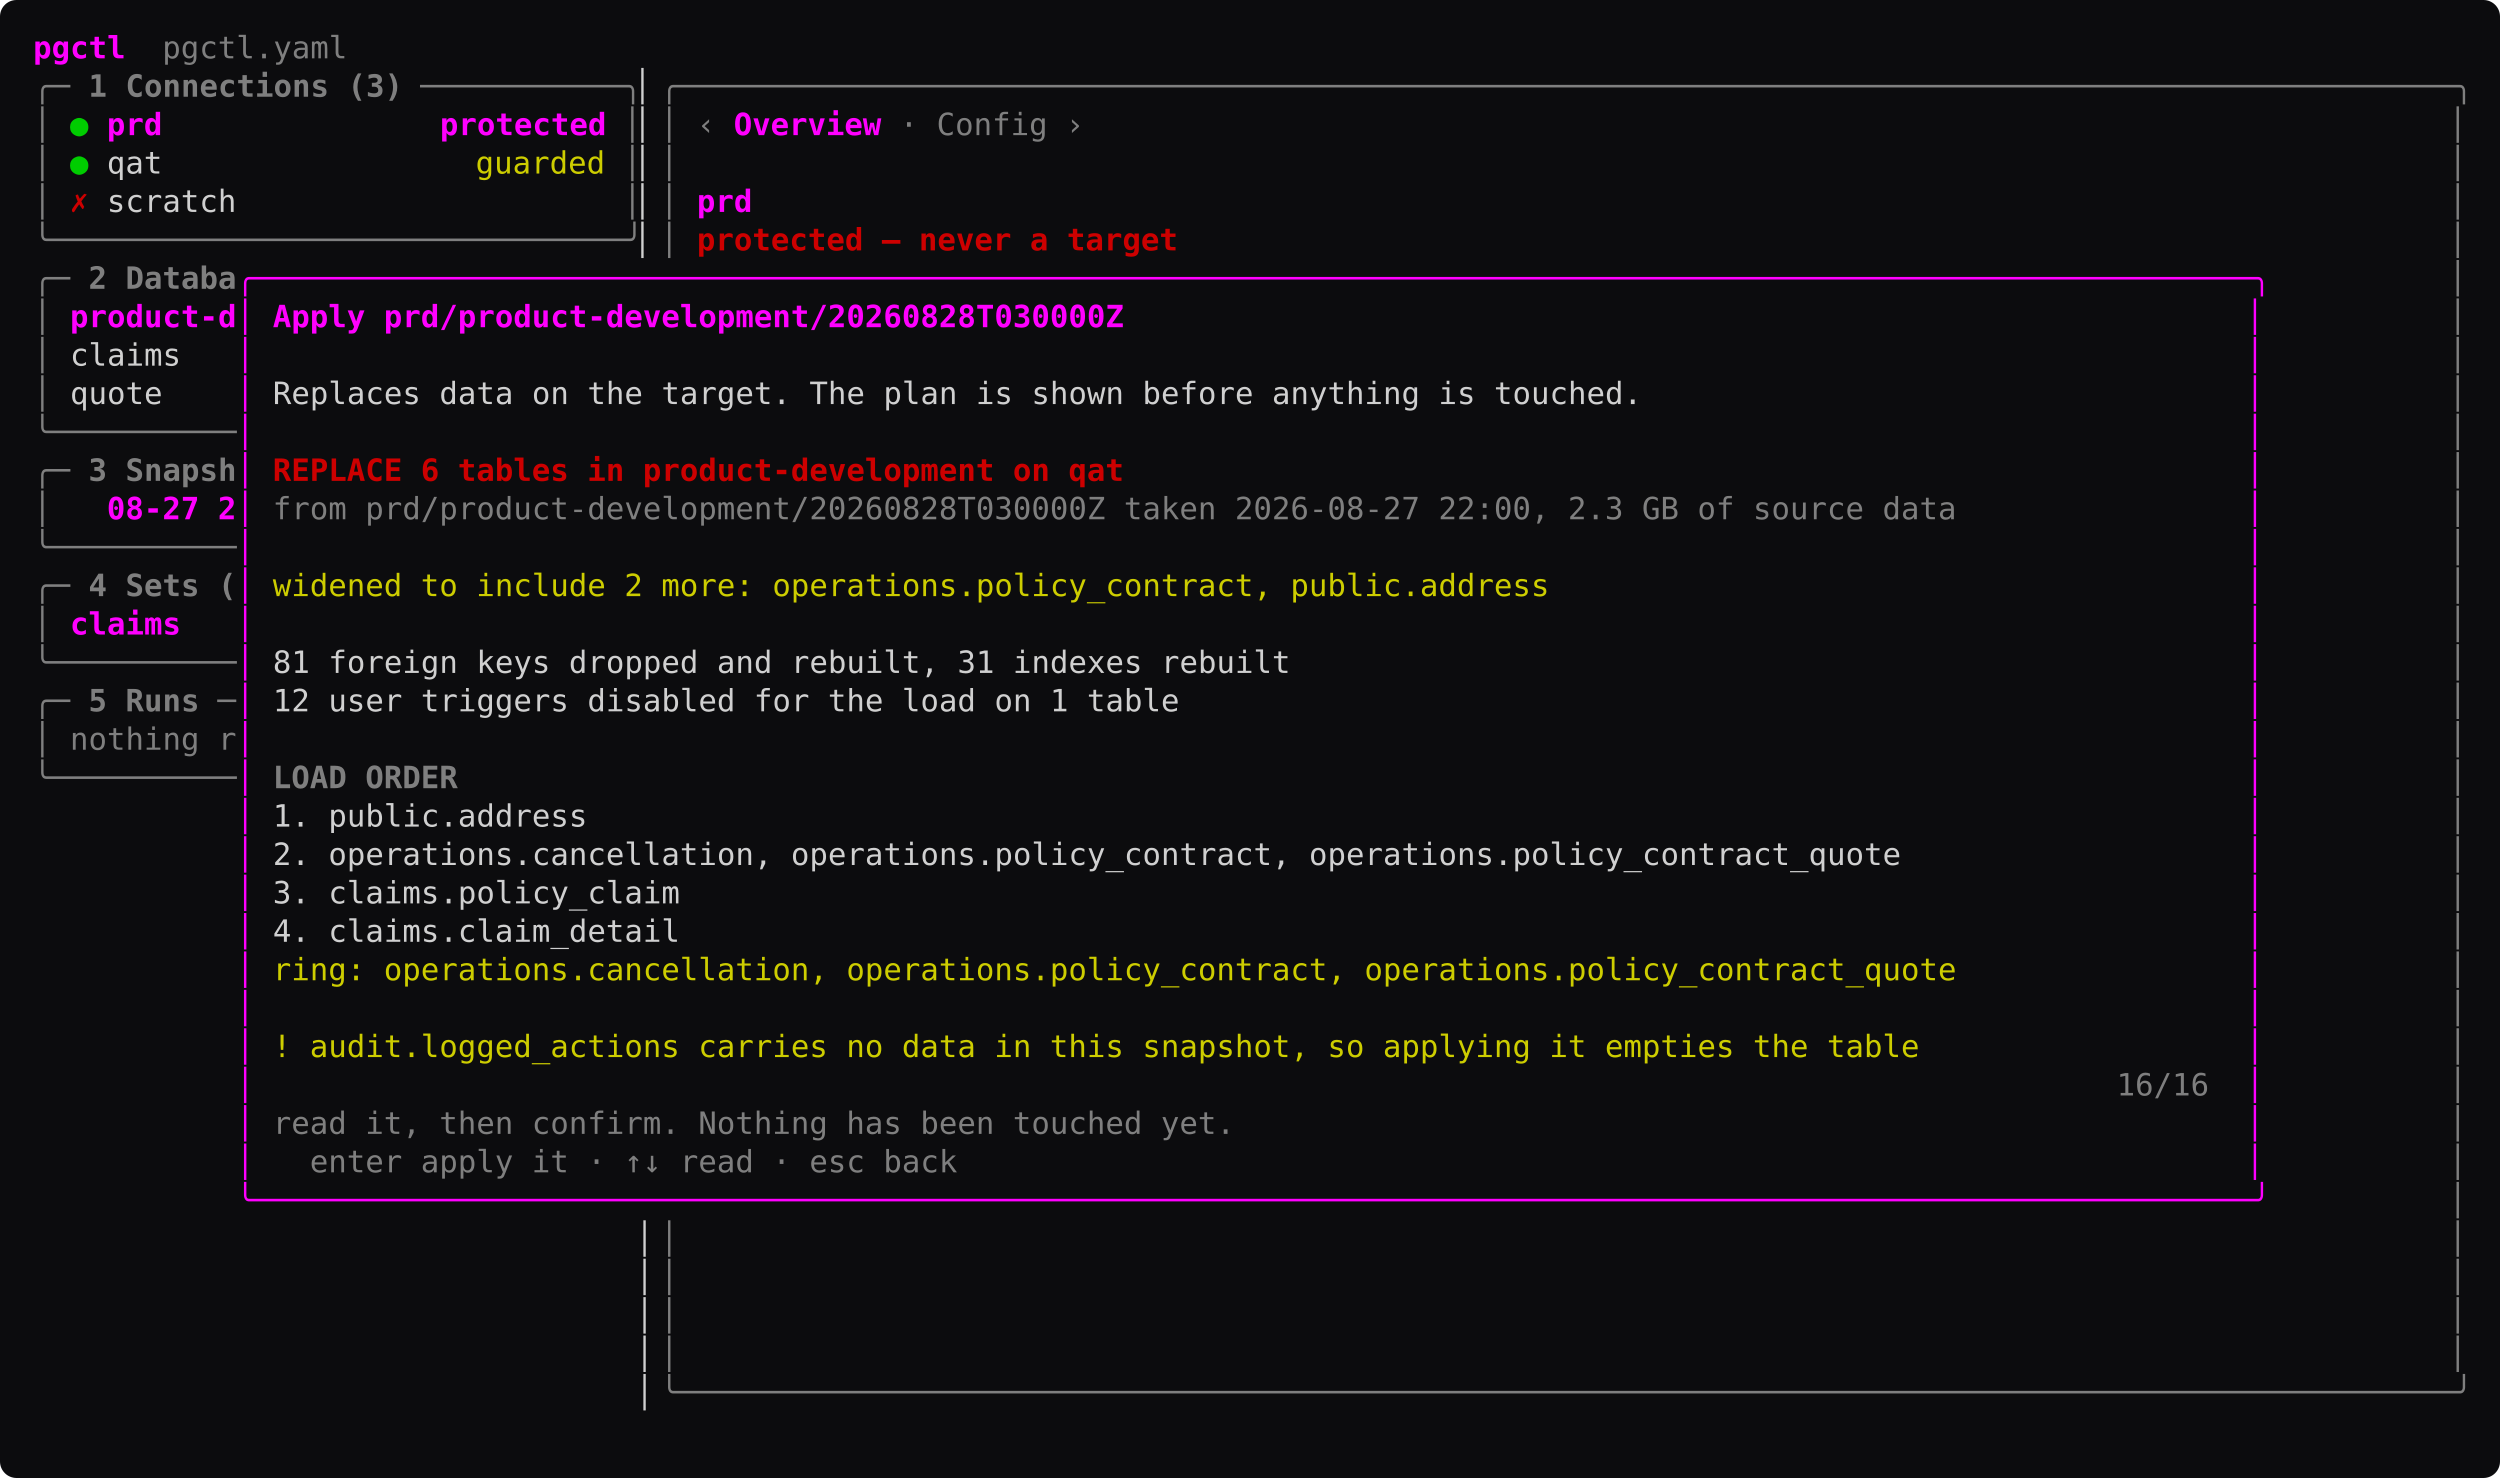
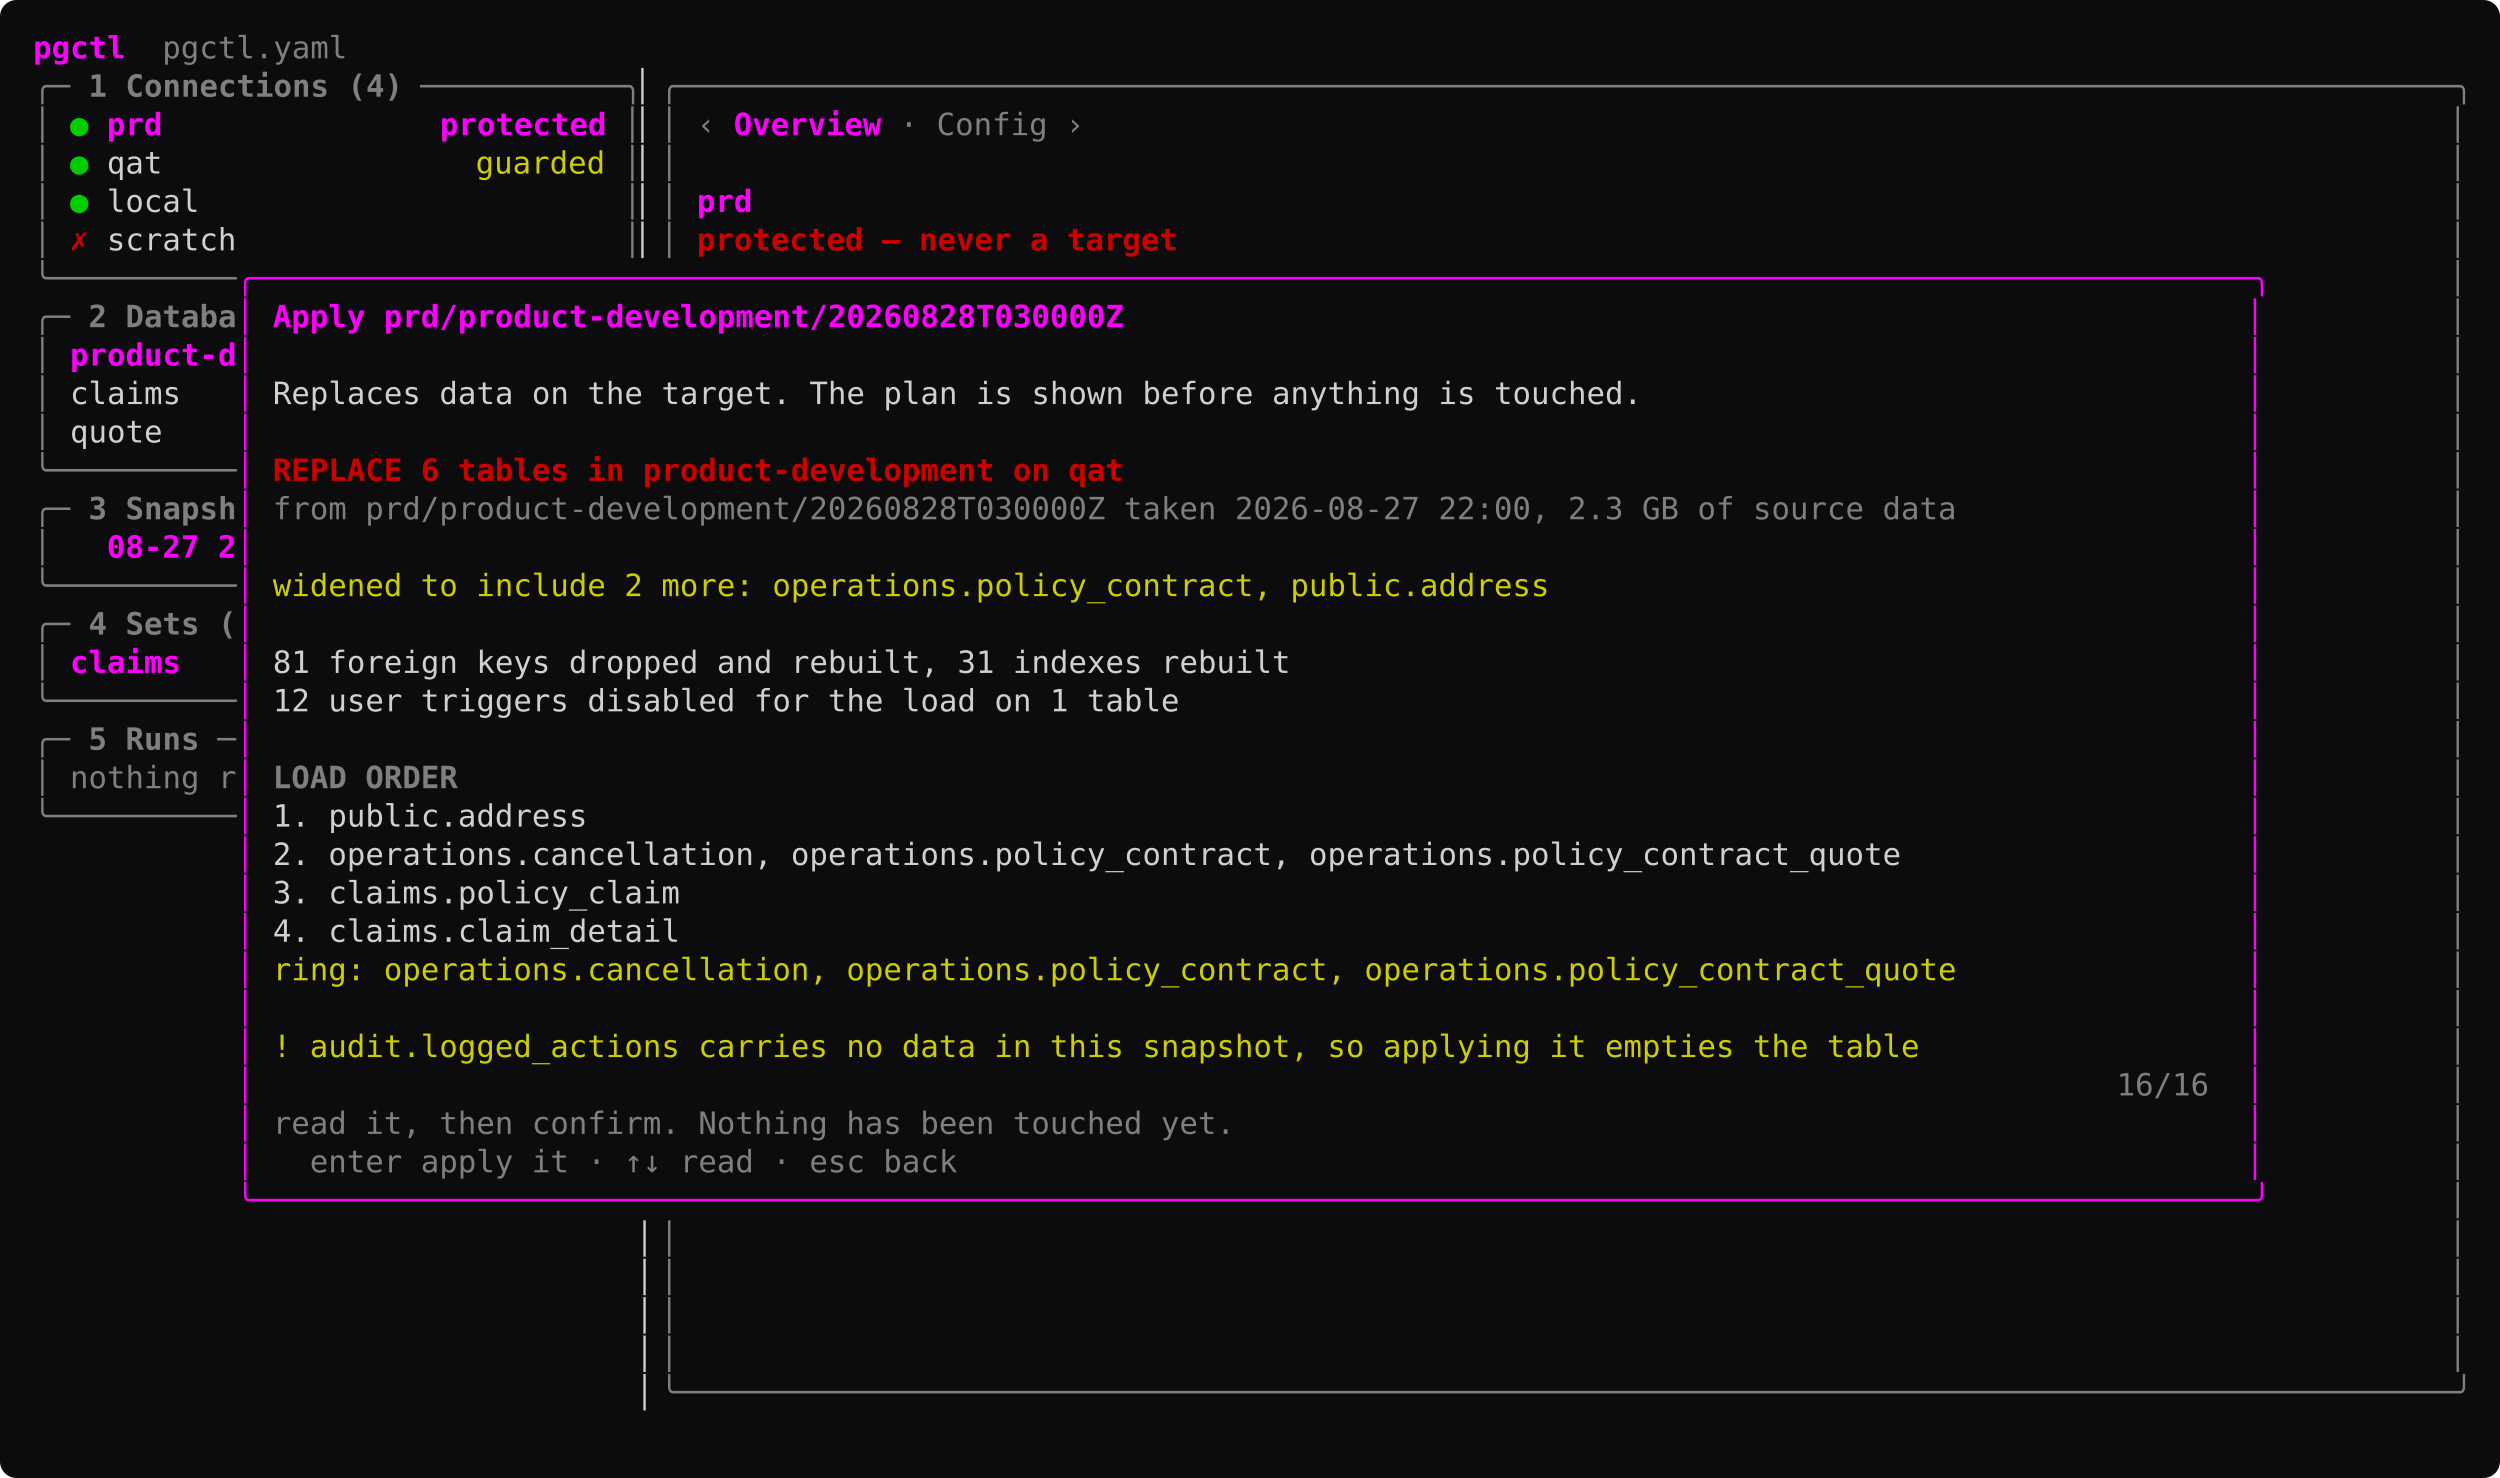
<svg xmlns="http://www.w3.org/2000/svg" width="1057.6" height="625.25" viewBox="0 0 1057.6 625.25" font-family="ui-monospace, 'SF Mono', SFMono-Regular, Menlo, Consolas, 'DejaVu Sans Mono', monospace" font-size="13" role="img">
  <rect width="1057.6" height="625.25" rx="7" fill="#0c0c0e" />
  <text x="14" y="24.68" textLength="39" lengthAdjust="spacing" fill="#ff00ff" font-weight="600" xml:space="preserve">pgctl</text>
  <text x="53" y="24.68" textLength="93.6" lengthAdjust="spacing" fill="#7f7f7f" xml:space="preserve">  pgctl.yaml</text>
  <text x="14" y="40.92" textLength="15.6" lengthAdjust="spacing" fill="#7f7f7f" xml:space="preserve">╭─</text>
-   <text x="29.6" y="40.92" textLength="140.4" lengthAdjust="spacing" fill="#7f7f7f" font-weight="600" xml:space="preserve"> 1 Connections (3)</text>
+   <text x="29.6" y="40.92" textLength="140.4" lengthAdjust="spacing" fill="#7f7f7f" font-weight="600" xml:space="preserve"> 1 Connections (4)</text>
  <text x="177.8" y="40.92" textLength="93.6" lengthAdjust="spacing" fill="#7f7f7f" xml:space="preserve">───────────╮</text>
  <text x="271.4" y="40.92" textLength="7.8" lengthAdjust="spacing" fill="#d0d0d0" xml:space="preserve">▏</text>
  <text x="279.2" y="40.92" textLength="764.4" lengthAdjust="spacing" fill="#7f7f7f" xml:space="preserve">╭────────────────────────────────────────────────────────────────────────────────────────────────╮</text>
  <text x="14" y="57.17" textLength="7.8" lengthAdjust="spacing" fill="#7f7f7f" xml:space="preserve">│</text>
  <text x="29.6" y="57.17" textLength="7.8" lengthAdjust="spacing" fill="#00cd00" xml:space="preserve">●</text>
  <text x="45.2" y="57.17" textLength="210.6" lengthAdjust="spacing" fill="#ff00ff" font-weight="600" xml:space="preserve">prd               protected</text>
  <text x="263.6" y="57.17" textLength="7.8" lengthAdjust="spacing" fill="#7f7f7f" xml:space="preserve">│</text>
  <text x="271.4" y="57.17" textLength="7.8" lengthAdjust="spacing" fill="#d0d0d0" xml:space="preserve">▏</text>
  <text x="279.2" y="57.17" textLength="7.8" lengthAdjust="spacing" fill="#7f7f7f" xml:space="preserve">│</text>
  <text x="294.8" y="57.17" textLength="7.8" lengthAdjust="spacing" fill="#7f7f7f" xml:space="preserve">‹</text>
  <text x="310.4" y="57.17" textLength="7.8" lengthAdjust="spacing" fill="#ff00ff" font-weight="600" xml:space="preserve">O</text>
  <text x="318.2" y="57.17" textLength="7.8" lengthAdjust="spacing" fill="#ff00ff" font-weight="600" xml:space="preserve">v</text>
  <text x="326" y="57.17" textLength="7.8" lengthAdjust="spacing" fill="#ff00ff" font-weight="600" xml:space="preserve">e</text>
  <text x="333.8" y="57.17" textLength="7.8" lengthAdjust="spacing" fill="#ff00ff" font-weight="600" xml:space="preserve">r</text>
  <text x="341.6" y="57.17" textLength="7.8" lengthAdjust="spacing" fill="#ff00ff" font-weight="600" xml:space="preserve">v</text>
  <text x="349.4" y="57.17" textLength="7.8" lengthAdjust="spacing" fill="#ff00ff" font-weight="600" xml:space="preserve">i</text>
  <text x="357.2" y="57.17" textLength="7.8" lengthAdjust="spacing" fill="#ff00ff" font-weight="600" xml:space="preserve">e</text>
  <text x="365" y="57.17" textLength="7.8" lengthAdjust="spacing" fill="#ff00ff" font-weight="600" xml:space="preserve">w</text>
  <text x="380.6" y="57.17" textLength="7.8" lengthAdjust="spacing" fill="#7f7f7f" xml:space="preserve">·</text>
  <text x="388.4" y="57.17" textLength="54.6" lengthAdjust="spacing" fill="#7f7f7f" xml:space="preserve"> Config</text>
  <text x="450.8" y="57.17" textLength="7.8" lengthAdjust="spacing" fill="#7f7f7f" xml:space="preserve">›</text>
  <text x="1035.8" y="57.17" textLength="7.8" lengthAdjust="spacing" fill="#7f7f7f" xml:space="preserve">│</text>
  <text x="14" y="73.42" textLength="7.8" lengthAdjust="spacing" fill="#7f7f7f" xml:space="preserve">│</text>
  <text x="29.6" y="73.42" textLength="7.8" lengthAdjust="spacing" fill="#00cd00" xml:space="preserve">●</text>
  <text x="45.2" y="73.42" textLength="23.4" lengthAdjust="spacing" fill="#d0d0d0" xml:space="preserve">qat</text>
  <text x="201.2" y="73.42" textLength="54.6" lengthAdjust="spacing" fill="#cdcd00" xml:space="preserve">guarded</text>
  <text x="263.6" y="73.42" textLength="7.8" lengthAdjust="spacing" fill="#7f7f7f" xml:space="preserve">│</text>
  <text x="271.4" y="73.42" textLength="7.8" lengthAdjust="spacing" fill="#d0d0d0" xml:space="preserve">▏</text>
  <text x="279.2" y="73.42" textLength="7.8" lengthAdjust="spacing" fill="#7f7f7f" xml:space="preserve">│</text>
  <text x="1035.8" y="73.42" textLength="7.8" lengthAdjust="spacing" fill="#7f7f7f" xml:space="preserve">│</text>
  <text x="14" y="89.67" textLength="7.8" lengthAdjust="spacing" fill="#7f7f7f" xml:space="preserve">│</text>
-   <text x="29.6" y="89.67" textLength="7.8" lengthAdjust="spacing" fill="#cd0000" font-weight="600" xml:space="preserve">✗</text>
-   <text x="45.2" y="89.67" textLength="54.6" lengthAdjust="spacing" fill="#d0d0d0" xml:space="preserve">scratch</text>
+   <text x="29.6" y="89.67" textLength="7.8" lengthAdjust="spacing" fill="#00cd00" xml:space="preserve">●</text>
+   <text x="45.2" y="89.67" textLength="39" lengthAdjust="spacing" fill="#d0d0d0" xml:space="preserve">local</text>
  <text x="263.6" y="89.67" textLength="7.8" lengthAdjust="spacing" fill="#7f7f7f" xml:space="preserve">│</text>
  <text x="271.4" y="89.67" textLength="7.8" lengthAdjust="spacing" fill="#d0d0d0" xml:space="preserve">▏</text>
  <text x="279.2" y="89.67" textLength="7.8" lengthAdjust="spacing" fill="#7f7f7f" xml:space="preserve">│</text>
  <text x="294.8" y="89.67" textLength="23.4" lengthAdjust="spacing" fill="#ff00ff" font-weight="600" xml:space="preserve">prd</text>
  <text x="1035.8" y="89.67" textLength="7.8" lengthAdjust="spacing" fill="#7f7f7f" xml:space="preserve">│</text>
-   <text x="14" y="105.92" textLength="257.4" lengthAdjust="spacing" fill="#7f7f7f" xml:space="preserve">╰───────────────────────────────╯</text>
+   <text x="14" y="105.92" textLength="7.8" lengthAdjust="spacing" fill="#7f7f7f" xml:space="preserve">│</text>
+   <text x="29.6" y="105.92" textLength="7.8" lengthAdjust="spacing" fill="#cd0000" font-weight="600" xml:space="preserve">✗</text>
+   <text x="45.2" y="105.92" textLength="54.6" lengthAdjust="spacing" fill="#d0d0d0" xml:space="preserve">scratch</text>
+   <text x="263.6" y="105.92" textLength="7.8" lengthAdjust="spacing" fill="#7f7f7f" xml:space="preserve">│</text>
  <text x="271.4" y="105.92" textLength="7.8" lengthAdjust="spacing" fill="#d0d0d0" xml:space="preserve">▏</text>
  <text x="279.2" y="105.92" textLength="7.8" lengthAdjust="spacing" fill="#7f7f7f" xml:space="preserve">│</text>
  <text x="294.8" y="105.92" textLength="202.8" lengthAdjust="spacing" fill="#cd0000" font-weight="600" xml:space="preserve">protected — never a target</text>
  <text x="1035.8" y="105.92" textLength="7.8" lengthAdjust="spacing" fill="#7f7f7f" xml:space="preserve">│</text>
-   <text x="14" y="122.17" textLength="15.6" lengthAdjust="spacing" fill="#7f7f7f" xml:space="preserve">╭─</text>
-   <text x="29.6" y="122.17" textLength="70.2" lengthAdjust="spacing" fill="#7f7f7f" font-weight="600" xml:space="preserve"> 2 Databa</text>
+   <text x="14" y="122.17" textLength="85.8" lengthAdjust="spacing" fill="#7f7f7f" xml:space="preserve">╰──────────</text>
  <text x="99.8" y="122.17" textLength="858" lengthAdjust="spacing" fill="#ff00ff" xml:space="preserve">╭────────────────────────────────────────────────────────────────────────────────────────────────────────────╮</text>
  <text x="1035.8" y="122.17" textLength="7.8" lengthAdjust="spacing" fill="#7f7f7f" xml:space="preserve">│</text>
-   <text x="14" y="138.43" textLength="7.8" lengthAdjust="spacing" fill="#7f7f7f" xml:space="preserve">│</text>
-   <text x="29.6" y="138.43" textLength="70.2" lengthAdjust="spacing" fill="#ff00ff" font-weight="600" xml:space="preserve">product-d</text>
+   <text x="14" y="138.43" textLength="15.6" lengthAdjust="spacing" fill="#7f7f7f" xml:space="preserve">╭─</text>
+   <text x="29.6" y="138.43" textLength="70.2" lengthAdjust="spacing" fill="#7f7f7f" font-weight="600" xml:space="preserve"> 2 Databa</text>
  <text x="99.8" y="138.43" textLength="7.8" lengthAdjust="spacing" fill="#ff00ff" xml:space="preserve">│</text>
  <text x="115.4" y="138.43" textLength="358.8" lengthAdjust="spacing" fill="#ff00ff" font-weight="600" xml:space="preserve">Apply prd/product-development/20260828T030000Z</text>
  <text x="950" y="138.43" textLength="7.8" lengthAdjust="spacing" fill="#ff00ff" xml:space="preserve">│</text>
  <text x="1035.8" y="138.43" textLength="7.8" lengthAdjust="spacing" fill="#7f7f7f" xml:space="preserve">│</text>
  <text x="14" y="154.68" textLength="7.8" lengthAdjust="spacing" fill="#7f7f7f" xml:space="preserve">│</text>
-   <text x="21.8" y="154.68" textLength="54.6" lengthAdjust="spacing" fill="#d0d0d0" xml:space="preserve"> claims</text>
+   <text x="29.6" y="154.68" textLength="70.2" lengthAdjust="spacing" fill="#ff00ff" font-weight="600" xml:space="preserve">product-d</text>
  <text x="99.8" y="154.68" textLength="7.8" lengthAdjust="spacing" fill="#ff00ff" xml:space="preserve">│</text>
  <text x="950" y="154.68" textLength="7.8" lengthAdjust="spacing" fill="#ff00ff" xml:space="preserve">│</text>
  <text x="1035.8" y="154.68" textLength="7.8" lengthAdjust="spacing" fill="#7f7f7f" xml:space="preserve">│</text>
  <text x="14" y="170.93" textLength="7.8" lengthAdjust="spacing" fill="#7f7f7f" xml:space="preserve">│</text>
-   <text x="21.8" y="170.93" textLength="46.8" lengthAdjust="spacing" fill="#d0d0d0" xml:space="preserve"> quote</text>
+   <text x="21.8" y="170.93" textLength="54.6" lengthAdjust="spacing" fill="#d0d0d0" xml:space="preserve"> claims</text>
  <text x="99.8" y="170.93" textLength="7.8" lengthAdjust="spacing" fill="#ff00ff" xml:space="preserve">│</text>
  <text x="107.6" y="170.93" textLength="585" lengthAdjust="spacing" fill="#d0d0d0" xml:space="preserve"> Replaces data on the target. The plan is shown before anything is touched.</text>
  <text x="950" y="170.93" textLength="7.8" lengthAdjust="spacing" fill="#ff00ff" xml:space="preserve">│</text>
  <text x="1035.8" y="170.93" textLength="7.8" lengthAdjust="spacing" fill="#7f7f7f" xml:space="preserve">│</text>
-   <text x="14" y="187.18" textLength="85.8" lengthAdjust="spacing" fill="#7f7f7f" xml:space="preserve">╰──────────</text>
+   <text x="14" y="187.18" textLength="7.8" lengthAdjust="spacing" fill="#7f7f7f" xml:space="preserve">│</text>
+   <text x="21.8" y="187.18" textLength="46.8" lengthAdjust="spacing" fill="#d0d0d0" xml:space="preserve"> quote</text>
  <text x="99.8" y="187.18" textLength="7.8" lengthAdjust="spacing" fill="#ff00ff" xml:space="preserve">│</text>
  <text x="950" y="187.18" textLength="7.8" lengthAdjust="spacing" fill="#ff00ff" xml:space="preserve">│</text>
  <text x="1035.8" y="187.18" textLength="7.8" lengthAdjust="spacing" fill="#7f7f7f" xml:space="preserve">│</text>
-   <text x="14" y="203.43" textLength="15.6" lengthAdjust="spacing" fill="#7f7f7f" xml:space="preserve">╭─</text>
-   <text x="29.6" y="203.43" textLength="70.2" lengthAdjust="spacing" fill="#7f7f7f" font-weight="600" xml:space="preserve"> 3 Snapsh</text>
+   <text x="14" y="203.43" textLength="85.8" lengthAdjust="spacing" fill="#7f7f7f" xml:space="preserve">╰──────────</text>
  <text x="99.8" y="203.43" textLength="7.8" lengthAdjust="spacing" fill="#ff00ff" xml:space="preserve">│</text>
  <text x="115.4" y="203.43" textLength="358.8" lengthAdjust="spacing" fill="#cd0000" font-weight="600" xml:space="preserve">REPLACE 6 tables in product-development on qat</text>
  <text x="950" y="203.43" textLength="7.8" lengthAdjust="spacing" fill="#ff00ff" xml:space="preserve">│</text>
  <text x="1035.8" y="203.43" textLength="7.8" lengthAdjust="spacing" fill="#7f7f7f" xml:space="preserve">│</text>
-   <text x="14" y="219.68" textLength="7.8" lengthAdjust="spacing" fill="#7f7f7f" xml:space="preserve">│</text>
-   <text x="45.2" y="219.68" textLength="54.6" lengthAdjust="spacing" fill="#ff00ff" font-weight="600" xml:space="preserve">08-27 2</text>
+   <text x="14" y="219.68" textLength="15.6" lengthAdjust="spacing" fill="#7f7f7f" xml:space="preserve">╭─</text>
+   <text x="29.6" y="219.68" textLength="70.2" lengthAdjust="spacing" fill="#7f7f7f" font-weight="600" xml:space="preserve"> 3 Snapsh</text>
  <text x="99.8" y="219.68" textLength="7.8" lengthAdjust="spacing" fill="#ff00ff" xml:space="preserve">│</text>
  <text x="115.4" y="219.68" textLength="709.8" lengthAdjust="spacing" fill="#7f7f7f" xml:space="preserve">from prd/product-development/20260828T030000Z taken 2026-08-27 22:00, 2.3 GB of source data</text>
  <text x="950" y="219.68" textLength="7.8" lengthAdjust="spacing" fill="#ff00ff" xml:space="preserve">│</text>
  <text x="1035.8" y="219.68" textLength="7.8" lengthAdjust="spacing" fill="#7f7f7f" xml:space="preserve">│</text>
-   <text x="14" y="235.93" textLength="85.8" lengthAdjust="spacing" fill="#7f7f7f" xml:space="preserve">╰──────────</text>
+   <text x="14" y="235.93" textLength="7.8" lengthAdjust="spacing" fill="#7f7f7f" xml:space="preserve">│</text>
+   <text x="45.2" y="235.93" textLength="54.6" lengthAdjust="spacing" fill="#ff00ff" font-weight="600" xml:space="preserve">08-27 2</text>
  <text x="99.8" y="235.93" textLength="7.8" lengthAdjust="spacing" fill="#ff00ff" xml:space="preserve">│</text>
  <text x="950" y="235.93" textLength="7.8" lengthAdjust="spacing" fill="#ff00ff" xml:space="preserve">│</text>
  <text x="1035.8" y="235.93" textLength="7.8" lengthAdjust="spacing" fill="#7f7f7f" xml:space="preserve">│</text>
-   <text x="14" y="252.18" textLength="15.6" lengthAdjust="spacing" fill="#7f7f7f" xml:space="preserve">╭─</text>
-   <text x="29.6" y="252.18" textLength="70.2" lengthAdjust="spacing" fill="#7f7f7f" font-weight="600" xml:space="preserve"> 4 Sets (</text>
+   <text x="14" y="252.18" textLength="85.8" lengthAdjust="spacing" fill="#7f7f7f" xml:space="preserve">╰──────────</text>
  <text x="99.8" y="252.18" textLength="7.8" lengthAdjust="spacing" fill="#ff00ff" xml:space="preserve">│</text>
  <text x="115.4" y="252.18" textLength="538.2" lengthAdjust="spacing" fill="#cdcd00" xml:space="preserve">widened to include 2 more: operations.policy_contract, public.address</text>
  <text x="950" y="252.18" textLength="7.8" lengthAdjust="spacing" fill="#ff00ff" xml:space="preserve">│</text>
  <text x="1035.8" y="252.18" textLength="7.8" lengthAdjust="spacing" fill="#7f7f7f" xml:space="preserve">│</text>
-   <text x="14" y="268.43" textLength="7.8" lengthAdjust="spacing" fill="#7f7f7f" xml:space="preserve">│</text>
-   <text x="29.6" y="268.43" textLength="46.8" lengthAdjust="spacing" fill="#ff00ff" font-weight="600" xml:space="preserve">claims</text>
+   <text x="14" y="268.43" textLength="15.6" lengthAdjust="spacing" fill="#7f7f7f" xml:space="preserve">╭─</text>
+   <text x="29.6" y="268.43" textLength="70.2" lengthAdjust="spacing" fill="#7f7f7f" font-weight="600" xml:space="preserve"> 4 Sets (</text>
  <text x="99.8" y="268.43" textLength="7.8" lengthAdjust="spacing" fill="#ff00ff" xml:space="preserve">│</text>
  <text x="950" y="268.43" textLength="7.8" lengthAdjust="spacing" fill="#ff00ff" xml:space="preserve">│</text>
  <text x="1035.8" y="268.43" textLength="7.8" lengthAdjust="spacing" fill="#7f7f7f" xml:space="preserve">│</text>
-   <text x="14" y="284.68" textLength="85.8" lengthAdjust="spacing" fill="#7f7f7f" xml:space="preserve">╰──────────</text>
+   <text x="14" y="284.68" textLength="7.8" lengthAdjust="spacing" fill="#7f7f7f" xml:space="preserve">│</text>
+   <text x="29.6" y="284.68" textLength="46.8" lengthAdjust="spacing" fill="#ff00ff" font-weight="600" xml:space="preserve">claims</text>
  <text x="99.8" y="284.68" textLength="7.8" lengthAdjust="spacing" fill="#ff00ff" xml:space="preserve">│</text>
  <text x="107.6" y="284.68" textLength="436.8" lengthAdjust="spacing" fill="#d0d0d0" xml:space="preserve"> 81 foreign keys dropped and rebuilt, 31 indexes rebuilt</text>
  <text x="950" y="284.68" textLength="7.8" lengthAdjust="spacing" fill="#ff00ff" xml:space="preserve">│</text>
  <text x="1035.8" y="284.68" textLength="7.8" lengthAdjust="spacing" fill="#7f7f7f" xml:space="preserve">│</text>
-   <text x="14" y="300.93" textLength="15.6" lengthAdjust="spacing" fill="#7f7f7f" xml:space="preserve">╭─</text>
-   <text x="29.6" y="300.93" textLength="54.6" lengthAdjust="spacing" fill="#7f7f7f" font-weight="600" xml:space="preserve"> 5 Runs</text>
-   <text x="92" y="300.93" textLength="7.8" lengthAdjust="spacing" fill="#7f7f7f" xml:space="preserve">─</text>
+   <text x="14" y="300.93" textLength="85.8" lengthAdjust="spacing" fill="#7f7f7f" xml:space="preserve">╰──────────</text>
  <text x="99.8" y="300.93" textLength="7.8" lengthAdjust="spacing" fill="#ff00ff" xml:space="preserve">│</text>
  <text x="107.6" y="300.93" textLength="390" lengthAdjust="spacing" fill="#d0d0d0" xml:space="preserve"> 12 user triggers disabled for the load on 1 table</text>
  <text x="950" y="300.93" textLength="7.8" lengthAdjust="spacing" fill="#ff00ff" xml:space="preserve">│</text>
  <text x="1035.8" y="300.93" textLength="7.8" lengthAdjust="spacing" fill="#7f7f7f" xml:space="preserve">│</text>
-   <text x="14" y="317.18" textLength="7.8" lengthAdjust="spacing" fill="#7f7f7f" xml:space="preserve">│</text>
-   <text x="29.6" y="317.18" textLength="70.2" lengthAdjust="spacing" fill="#7f7f7f" xml:space="preserve">nothing r</text>
+   <text x="14" y="317.18" textLength="15.6" lengthAdjust="spacing" fill="#7f7f7f" xml:space="preserve">╭─</text>
+   <text x="29.6" y="317.18" textLength="54.6" lengthAdjust="spacing" fill="#7f7f7f" font-weight="600" xml:space="preserve"> 5 Runs</text>
+   <text x="92" y="317.18" textLength="7.8" lengthAdjust="spacing" fill="#7f7f7f" xml:space="preserve">─</text>
  <text x="99.8" y="317.18" textLength="7.8" lengthAdjust="spacing" fill="#ff00ff" xml:space="preserve">│</text>
  <text x="950" y="317.18" textLength="7.8" lengthAdjust="spacing" fill="#ff00ff" xml:space="preserve">│</text>
  <text x="1035.8" y="317.18" textLength="7.8" lengthAdjust="spacing" fill="#7f7f7f" xml:space="preserve">│</text>
-   <text x="14" y="333.43" textLength="85.8" lengthAdjust="spacing" fill="#7f7f7f" xml:space="preserve">╰──────────</text>
+   <text x="14" y="333.43" textLength="7.8" lengthAdjust="spacing" fill="#7f7f7f" xml:space="preserve">│</text>
+   <text x="29.6" y="333.43" textLength="70.2" lengthAdjust="spacing" fill="#7f7f7f" xml:space="preserve">nothing r</text>
  <text x="99.8" y="333.43" textLength="7.8" lengthAdjust="spacing" fill="#ff00ff" xml:space="preserve">│</text>
  <text x="115.4" y="333.43" textLength="78" lengthAdjust="spacing" fill="#7f7f7f" font-weight="600" xml:space="preserve">LOAD ORDER</text>
  <text x="950" y="333.43" textLength="7.8" lengthAdjust="spacing" fill="#ff00ff" xml:space="preserve">│</text>
  <text x="1035.8" y="333.43" textLength="7.8" lengthAdjust="spacing" fill="#7f7f7f" xml:space="preserve">│</text>
+   <text x="14" y="349.68" textLength="85.8" lengthAdjust="spacing" fill="#7f7f7f" xml:space="preserve">╰──────────</text>
  <text x="99.8" y="349.68" textLength="7.8" lengthAdjust="spacing" fill="#ff00ff" xml:space="preserve">│</text>
  <text x="107.6" y="349.68" textLength="140.4" lengthAdjust="spacing" fill="#d0d0d0" xml:space="preserve"> 1. public.address</text>
  <text x="950" y="349.68" textLength="7.8" lengthAdjust="spacing" fill="#ff00ff" xml:space="preserve">│</text>
  <text x="1035.8" y="349.68" textLength="7.8" lengthAdjust="spacing" fill="#7f7f7f" xml:space="preserve">│</text>
  <text x="99.8" y="365.93" textLength="7.8" lengthAdjust="spacing" fill="#ff00ff" xml:space="preserve">│</text>
  <text x="107.6" y="365.93" textLength="694.2" lengthAdjust="spacing" fill="#d0d0d0" xml:space="preserve"> 2. operations.cancellation, operations.policy_contract, operations.policy_contract_quote</text>
  <text x="950" y="365.93" textLength="7.8" lengthAdjust="spacing" fill="#ff00ff" xml:space="preserve">│</text>
  <text x="1035.8" y="365.93" textLength="7.8" lengthAdjust="spacing" fill="#7f7f7f" xml:space="preserve">│</text>
  <text x="99.8" y="382.18" textLength="7.8" lengthAdjust="spacing" fill="#ff00ff" xml:space="preserve">│</text>
  <text x="107.6" y="382.18" textLength="179.4" lengthAdjust="spacing" fill="#d0d0d0" xml:space="preserve"> 3. claims.policy_claim</text>
  <text x="950" y="382.18" textLength="7.8" lengthAdjust="spacing" fill="#ff00ff" xml:space="preserve">│</text>
  <text x="1035.8" y="382.18" textLength="7.8" lengthAdjust="spacing" fill="#7f7f7f" xml:space="preserve">│</text>
  <text x="99.8" y="398.43" textLength="7.8" lengthAdjust="spacing" fill="#ff00ff" xml:space="preserve">│</text>
  <text x="107.6" y="398.43" textLength="179.4" lengthAdjust="spacing" fill="#d0d0d0" xml:space="preserve"> 4. claims.claim_detail</text>
  <text x="950" y="398.43" textLength="7.8" lengthAdjust="spacing" fill="#ff00ff" xml:space="preserve">│</text>
  <text x="1035.8" y="398.43" textLength="7.8" lengthAdjust="spacing" fill="#7f7f7f" xml:space="preserve">│</text>
  <text x="99.8" y="414.68" textLength="7.8" lengthAdjust="spacing" fill="#ff00ff" xml:space="preserve">│</text>
  <text x="115.4" y="414.68" textLength="709.8" lengthAdjust="spacing" fill="#cdcd00" xml:space="preserve">ring: operations.cancellation, operations.policy_contract, operations.policy_contract_quote</text>
  <text x="950" y="414.68" textLength="7.8" lengthAdjust="spacing" fill="#ff00ff" xml:space="preserve">│</text>
  <text x="1035.8" y="414.68" textLength="7.8" lengthAdjust="spacing" fill="#7f7f7f" xml:space="preserve">│</text>
  <text x="99.8" y="430.93" textLength="7.8" lengthAdjust="spacing" fill="#ff00ff" xml:space="preserve">│</text>
  <text x="950" y="430.93" textLength="7.8" lengthAdjust="spacing" fill="#ff00ff" xml:space="preserve">│</text>
  <text x="1035.8" y="430.93" textLength="7.8" lengthAdjust="spacing" fill="#7f7f7f" xml:space="preserve">│</text>
  <text x="99.8" y="447.18" textLength="7.8" lengthAdjust="spacing" fill="#ff00ff" xml:space="preserve">│</text>
  <text x="115.4" y="447.18" textLength="694.2" lengthAdjust="spacing" fill="#cdcd00" xml:space="preserve">! audit.logged_actions carries no data in this snapshot, so applying it empties the table</text>
  <text x="950" y="447.18" textLength="7.8" lengthAdjust="spacing" fill="#ff00ff" xml:space="preserve">│</text>
  <text x="1035.8" y="447.18" textLength="7.8" lengthAdjust="spacing" fill="#7f7f7f" xml:space="preserve">│</text>
  <text x="99.8" y="463.43" textLength="7.8" lengthAdjust="spacing" fill="#ff00ff" xml:space="preserve">│</text>
  <text x="895.4" y="463.43" textLength="39" lengthAdjust="spacing" fill="#7f7f7f" xml:space="preserve">16/16</text>
  <text x="950" y="463.43" textLength="7.8" lengthAdjust="spacing" fill="#ff00ff" xml:space="preserve">│</text>
  <text x="1035.8" y="463.43" textLength="7.8" lengthAdjust="spacing" fill="#7f7f7f" xml:space="preserve">│</text>
  <text x="99.8" y="479.68" textLength="7.8" lengthAdjust="spacing" fill="#ff00ff" xml:space="preserve">│</text>
  <text x="115.4" y="479.68" textLength="405.6" lengthAdjust="spacing" fill="#7f7f7f" xml:space="preserve">read it, then confirm. Nothing has been touched yet.</text>
  <text x="950" y="479.68" textLength="7.8" lengthAdjust="spacing" fill="#ff00ff" xml:space="preserve">│</text>
  <text x="1035.8" y="479.68" textLength="7.8" lengthAdjust="spacing" fill="#7f7f7f" xml:space="preserve">│</text>
  <text x="99.8" y="495.93" textLength="7.8" lengthAdjust="spacing" fill="#ff00ff" xml:space="preserve">│</text>
  <text x="115.4" y="495.93" textLength="288.6" lengthAdjust="spacing" fill="#7f7f7f" xml:space="preserve">  enter apply it · ↑↓ read · esc back</text>
  <text x="950" y="495.93" textLength="7.8" lengthAdjust="spacing" fill="#ff00ff" xml:space="preserve">│</text>
  <text x="1035.8" y="495.93" textLength="7.8" lengthAdjust="spacing" fill="#7f7f7f" xml:space="preserve">│</text>
  <text x="99.8" y="512.17" textLength="858" lengthAdjust="spacing" fill="#ff00ff" xml:space="preserve">╰────────────────────────────────────────────────────────────────────────────────────────────────────────────╯</text>
  <text x="1035.8" y="512.17" textLength="7.8" lengthAdjust="spacing" fill="#7f7f7f" xml:space="preserve">│</text>
  <text x="14" y="528.42" textLength="265.2" lengthAdjust="spacing" fill="#d0d0d0" xml:space="preserve">                                 ▏</text>
  <text x="279.2" y="528.42" textLength="7.8" lengthAdjust="spacing" fill="#7f7f7f" xml:space="preserve">│</text>
  <text x="1035.8" y="528.42" textLength="7.8" lengthAdjust="spacing" fill="#7f7f7f" xml:space="preserve">│</text>
  <text x="14" y="544.67" textLength="265.2" lengthAdjust="spacing" fill="#d0d0d0" xml:space="preserve">                                 ▏</text>
  <text x="279.2" y="544.67" textLength="7.8" lengthAdjust="spacing" fill="#7f7f7f" xml:space="preserve">│</text>
  <text x="1035.8" y="544.67" textLength="7.8" lengthAdjust="spacing" fill="#7f7f7f" xml:space="preserve">│</text>
  <text x="14" y="560.92" textLength="265.2" lengthAdjust="spacing" fill="#d0d0d0" xml:space="preserve">                                 ▏</text>
  <text x="279.2" y="560.92" textLength="7.8" lengthAdjust="spacing" fill="#7f7f7f" xml:space="preserve">│</text>
  <text x="1035.8" y="560.92" textLength="7.8" lengthAdjust="spacing" fill="#7f7f7f" xml:space="preserve">│</text>
  <text x="14" y="577.17" textLength="265.2" lengthAdjust="spacing" fill="#d0d0d0" xml:space="preserve">                                 ▏</text>
  <text x="279.2" y="577.17" textLength="7.8" lengthAdjust="spacing" fill="#7f7f7f" xml:space="preserve">│</text>
  <text x="1035.8" y="577.17" textLength="7.8" lengthAdjust="spacing" fill="#7f7f7f" xml:space="preserve">│</text>
  <text x="14" y="593.42" textLength="265.2" lengthAdjust="spacing" fill="#d0d0d0" xml:space="preserve">                                 ▏</text>
  <text x="279.2" y="593.42" textLength="764.4" lengthAdjust="spacing" fill="#7f7f7f" xml:space="preserve">╰────────────────────────────────────────────────────────────────────────────────────────────────╯</text>
</svg>
